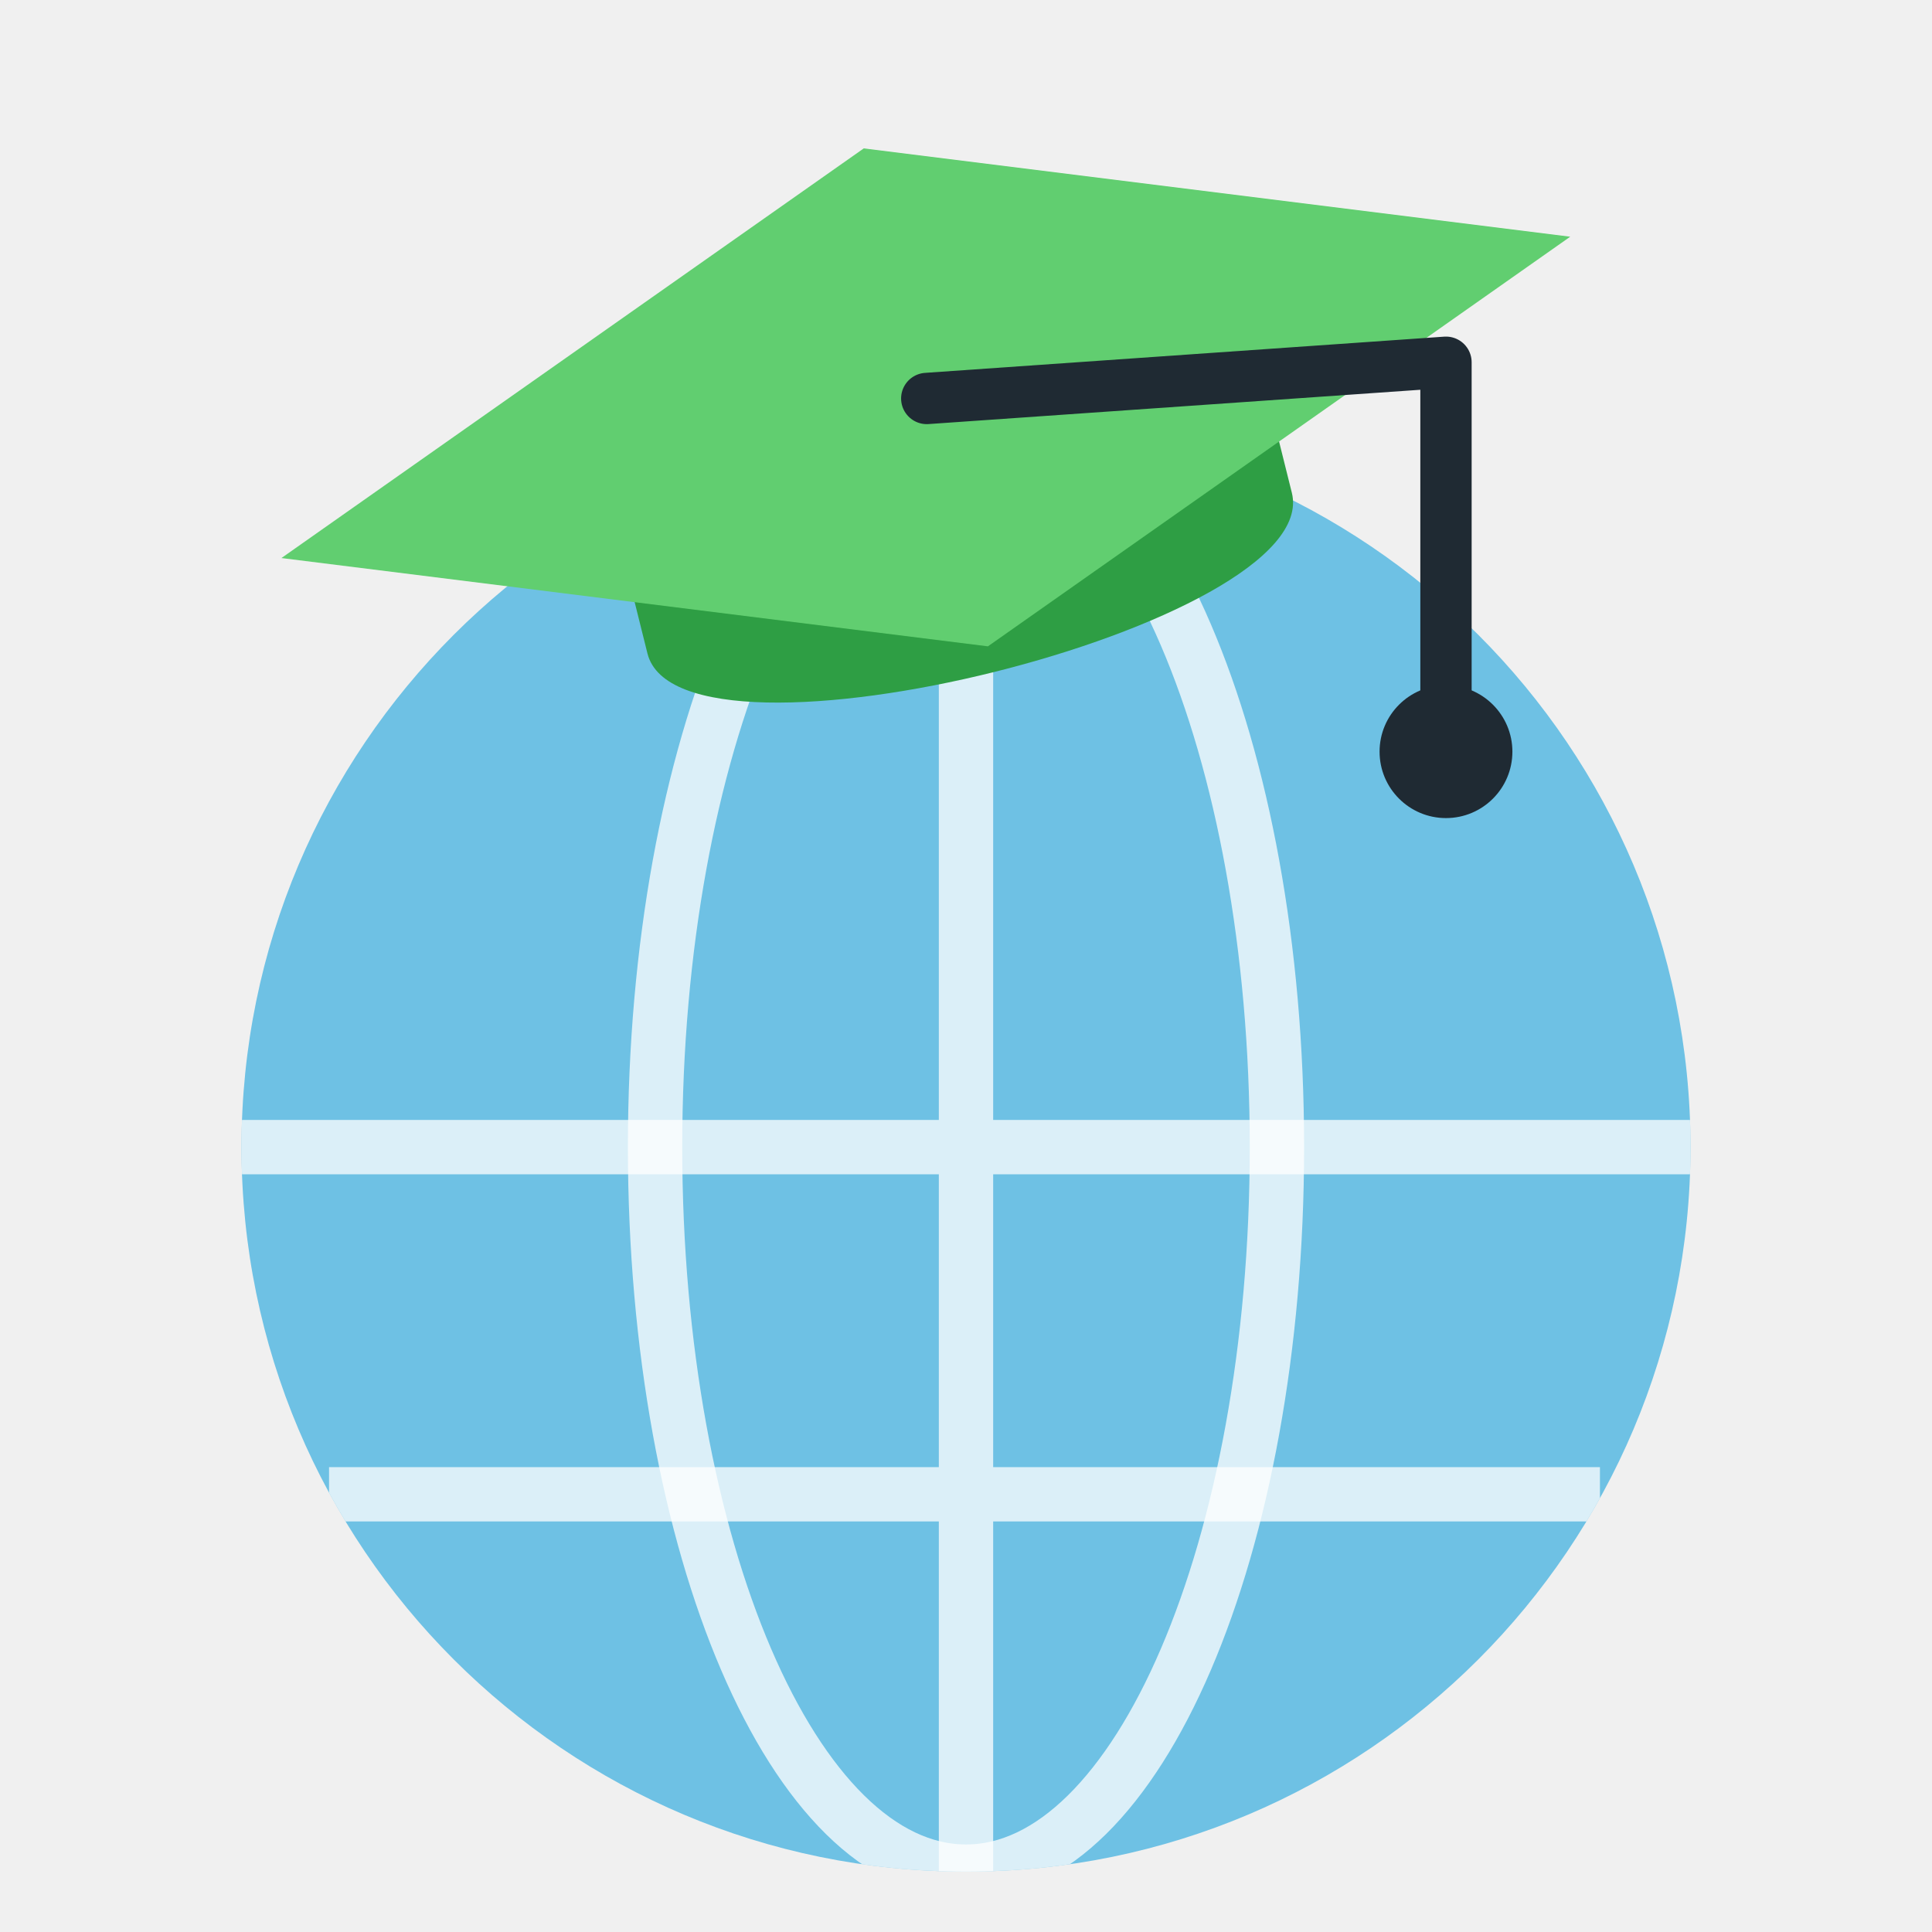
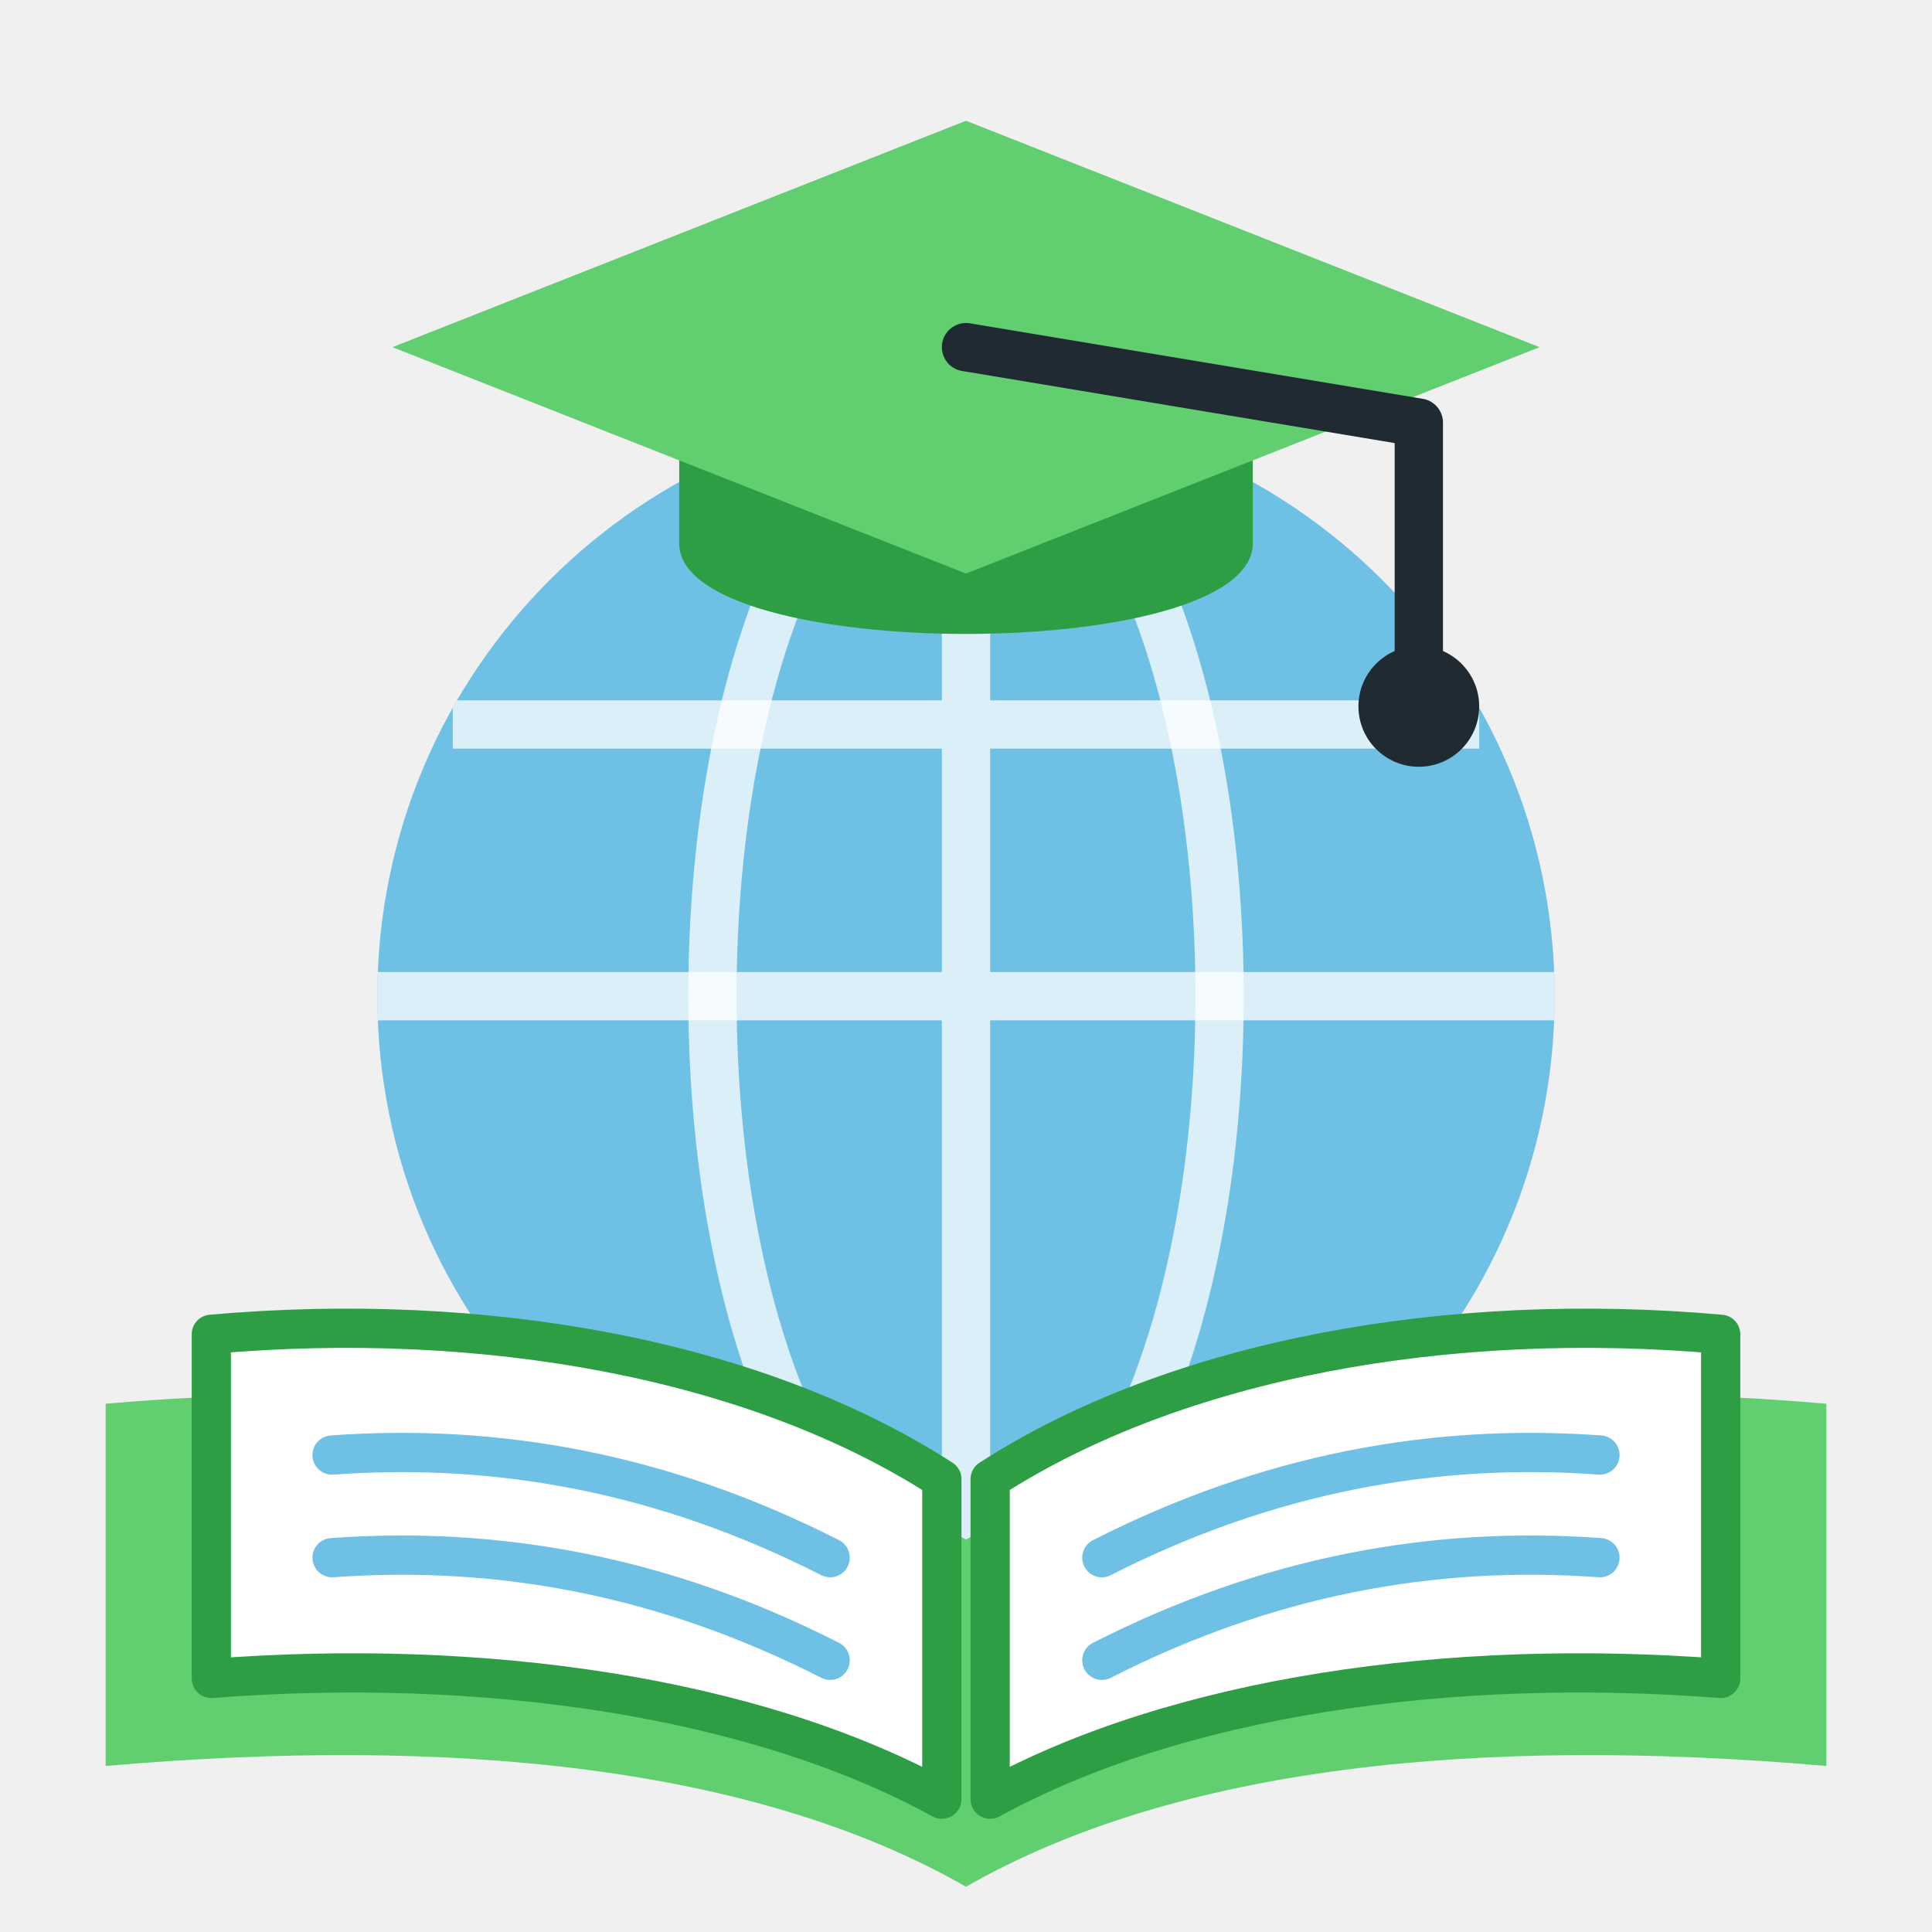
<svg xmlns="http://www.w3.org/2000/svg" viewBox="0 0 64 64" role="img" aria-label="Centro Latino de Capacitación">
  <defs>
-     <clipPath id="gc">
-       <circle cx="32" cy="38" r="24" />
+     <clipPath id="gl">
+       <circle cx="32" cy="33" r="19.5" />
    </clipPath>
  </defs>
-   <circle cx="32" cy="38" r="24" fill="#6EC1E4" />
-   <g clip-path="url(#gc)" fill="none" stroke="#fff" stroke-width="1.8" stroke-opacity=".75">
-     <ellipse cx="32" cy="38" rx="10.3" ry="24" />
-     <path d="M32 14v48M8 38h48M10.9 49.5h42.1" />
+   <circle cx="32" cy="33" r="19.5" fill="#6EC1E4" />
+   <g clip-path="url(#gl)" fill="none" stroke="#fff" stroke-width="1.6" stroke-opacity=".75">
+     <ellipse cx="32" cy="33" rx="8.4" ry="19.5" />
+     <path d="M32 13.5v39M12.5 33h39M15 24h34" />
  </g>
-   <g transform="translate(0 1.5) rotate(-14 32 17)">
-     <path d="M21.0 12.5V17.5C21.0 22.0 43.0 22.0 43.0 17.5V12.5Z" fill="#2E9E44" />
-     <path d="M32 3L54.0 11.5L32 20L10.0 11.5Z" fill="#61CE70" />
-   </g>
-   <path d="M30.7 13.2L47.9 12V23.5" fill="none" stroke="#1F2A33" stroke-width="1.7" stroke-linecap="round" stroke-linejoin="round" />
-   <circle cx="47.9" cy="24.9" r="2.2" fill="#1F2A33" />
+   <path d="M22.5 13V18C22.5 22 41.5 22 41.5 18V13Z" fill="#2E9E44" />
+   <path d="M32 4L51 11.5L32 19L13 11.5Z" fill="#61CE70" />
+   <path d="M32 11.5L47 14V22" fill="none" stroke="#1F2A33" stroke-width="1.6" stroke-linecap="round" stroke-linejoin="round" />
+   <circle cx="47" cy="23.4" r="2" fill="#1F2A33" />
+   <path d="M32 51C25 47 15 45.5 3.5 46.5V58.5C15 57.5 25 58.5 32 62.5C39 58.5 49 57.5 60.5 58.5V46.5C49 45.5 39 47 32 51Z" fill="#61CE70" />
+   <path d="M31.2 49C25 45 16 43.4 7 44.2V55.6C16 54.9 25 56.2 31.2 59.6Z" fill="#fff" stroke="#2E9E44" stroke-width="1.3" stroke-linejoin="round" />
+   <path d="M32.8 49C39 45 48 43.4 57 44.2V55.6C48 54.9 39 56.2 32.8 59.6Z" fill="#fff" stroke="#2E9E44" stroke-width="1.3" stroke-linejoin="round" />
+   <path d="M11 48.2C16.5 47.8 22 48.8 27.5 51.6M11 51.6C16.5 51.2 22 52.2 27.5 55M36.5 51.6C42 48.8 47.5 47.8 53 48.2M36.5 55C42 52.2 47.5 51.2 53 51.6" fill="none" stroke="#6EC1E4" stroke-width="1.3" stroke-linecap="round" />
</svg>
